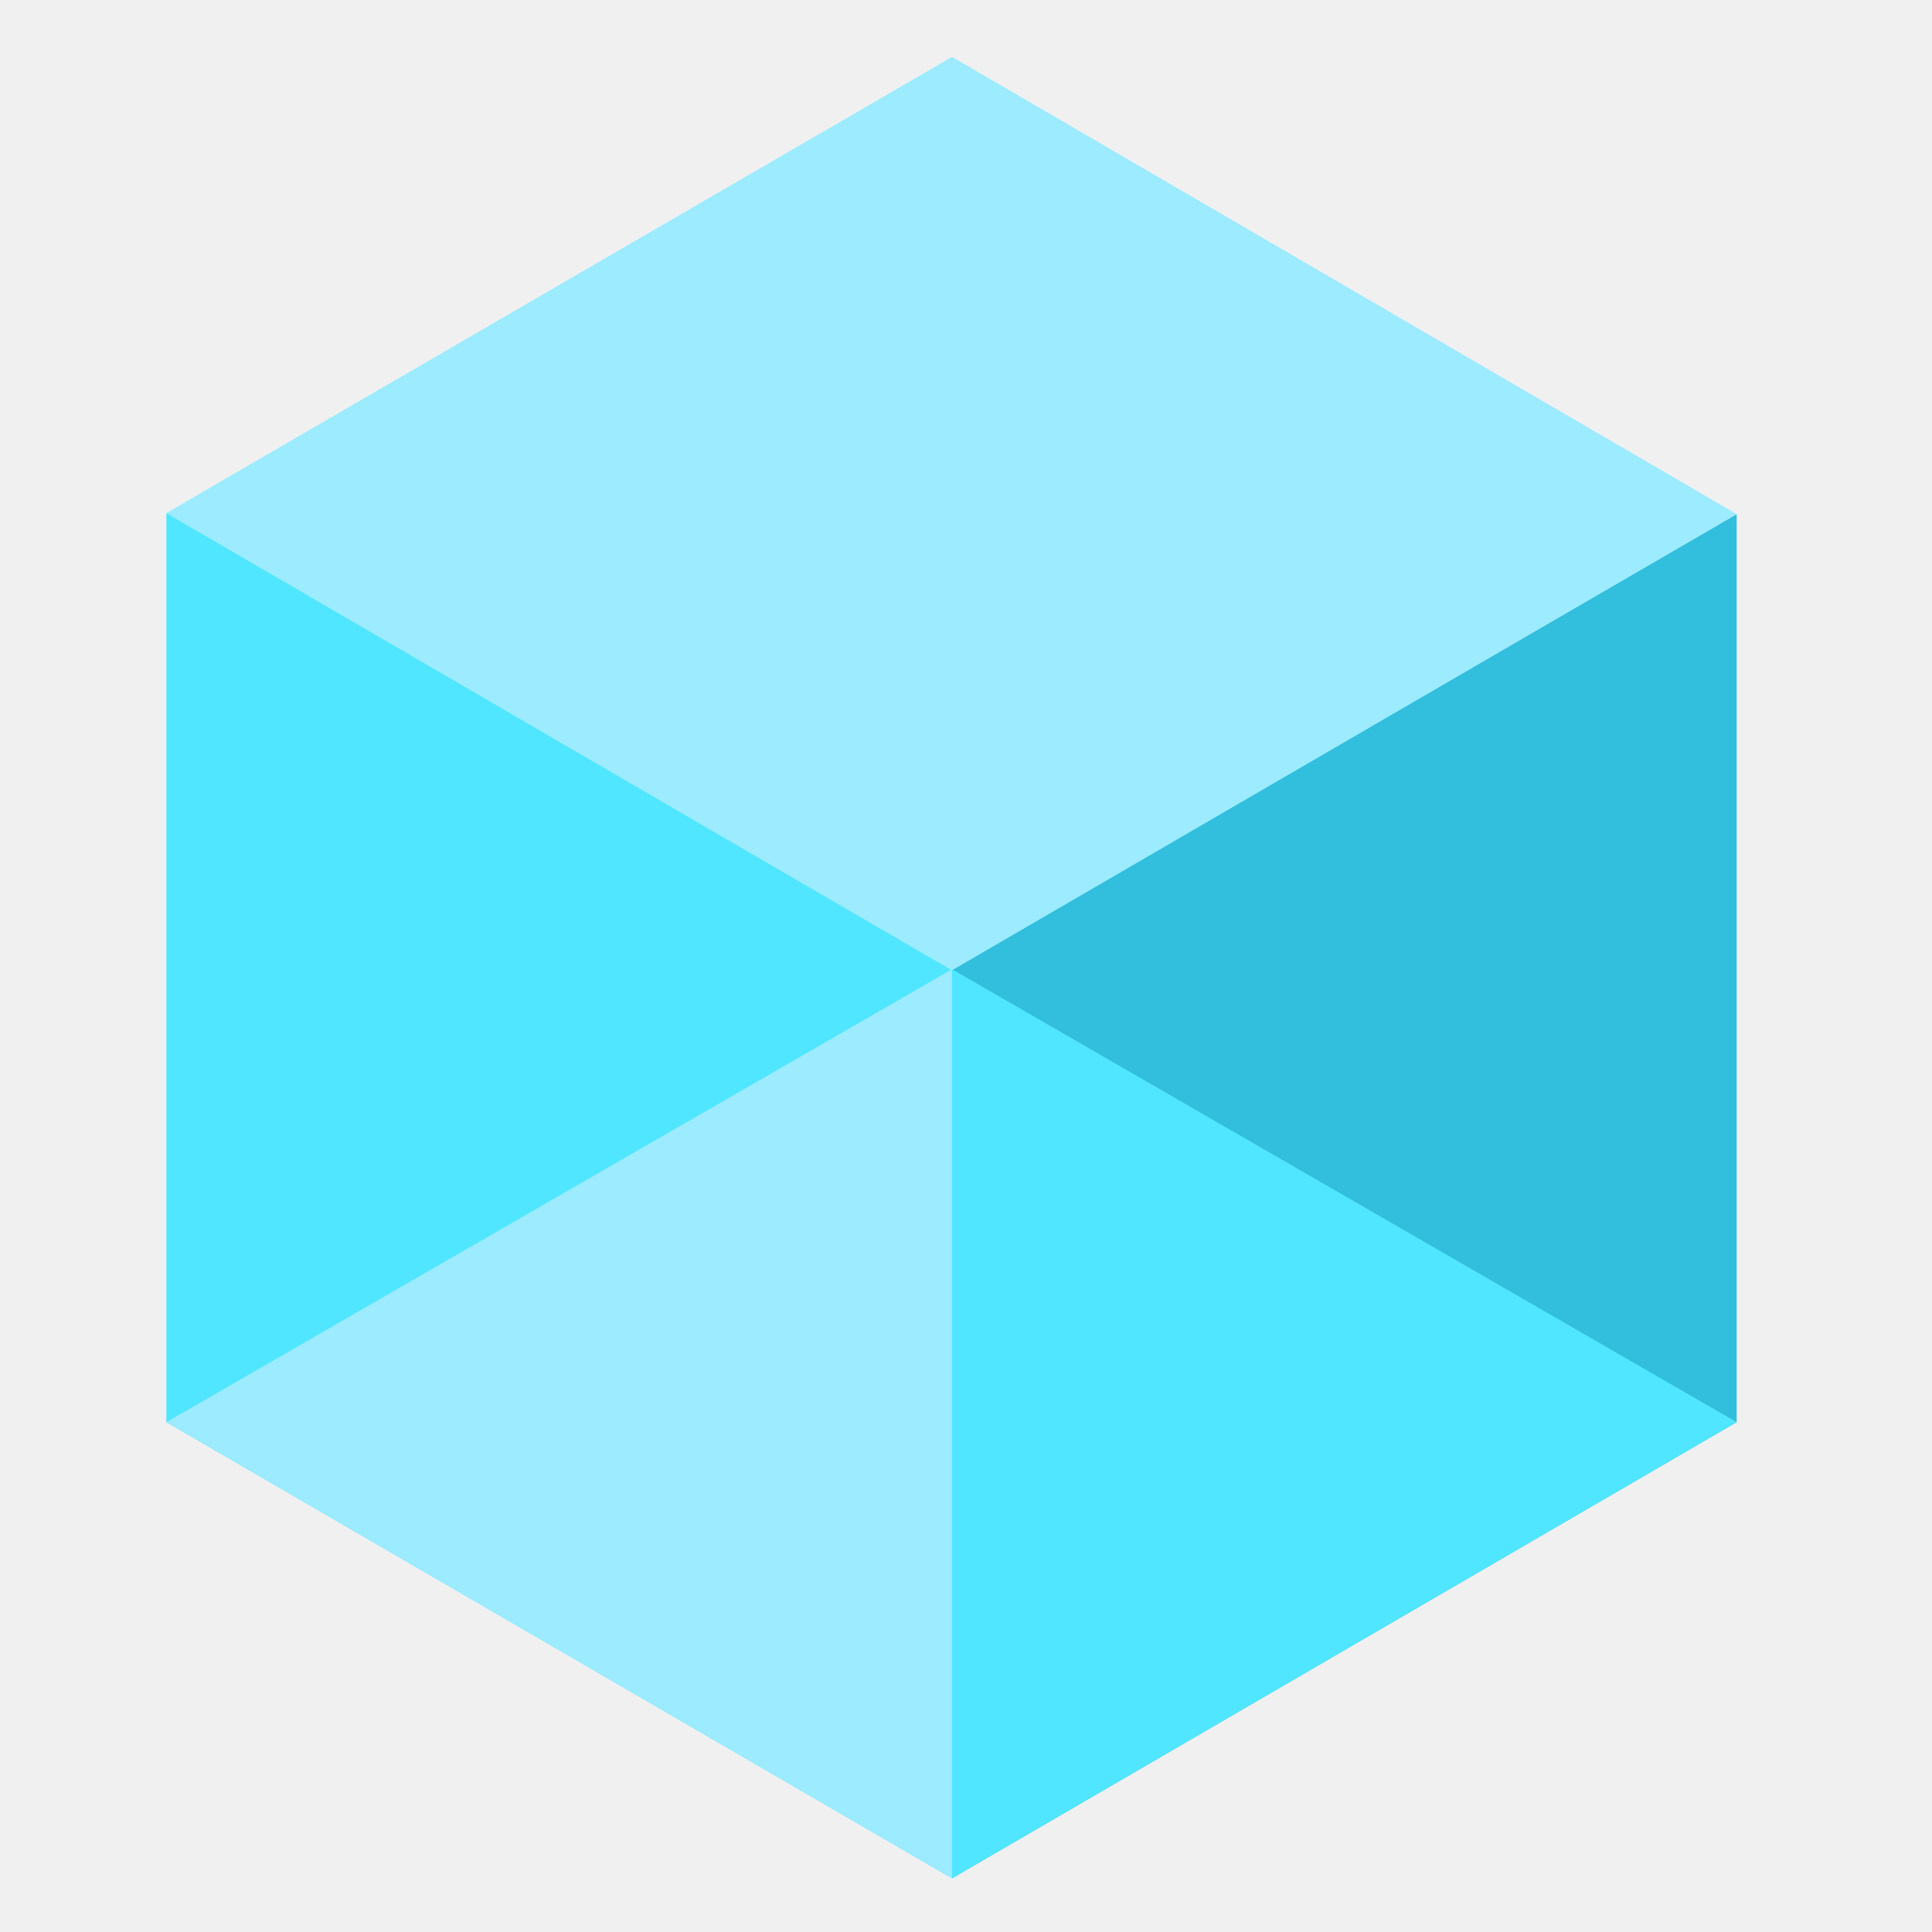
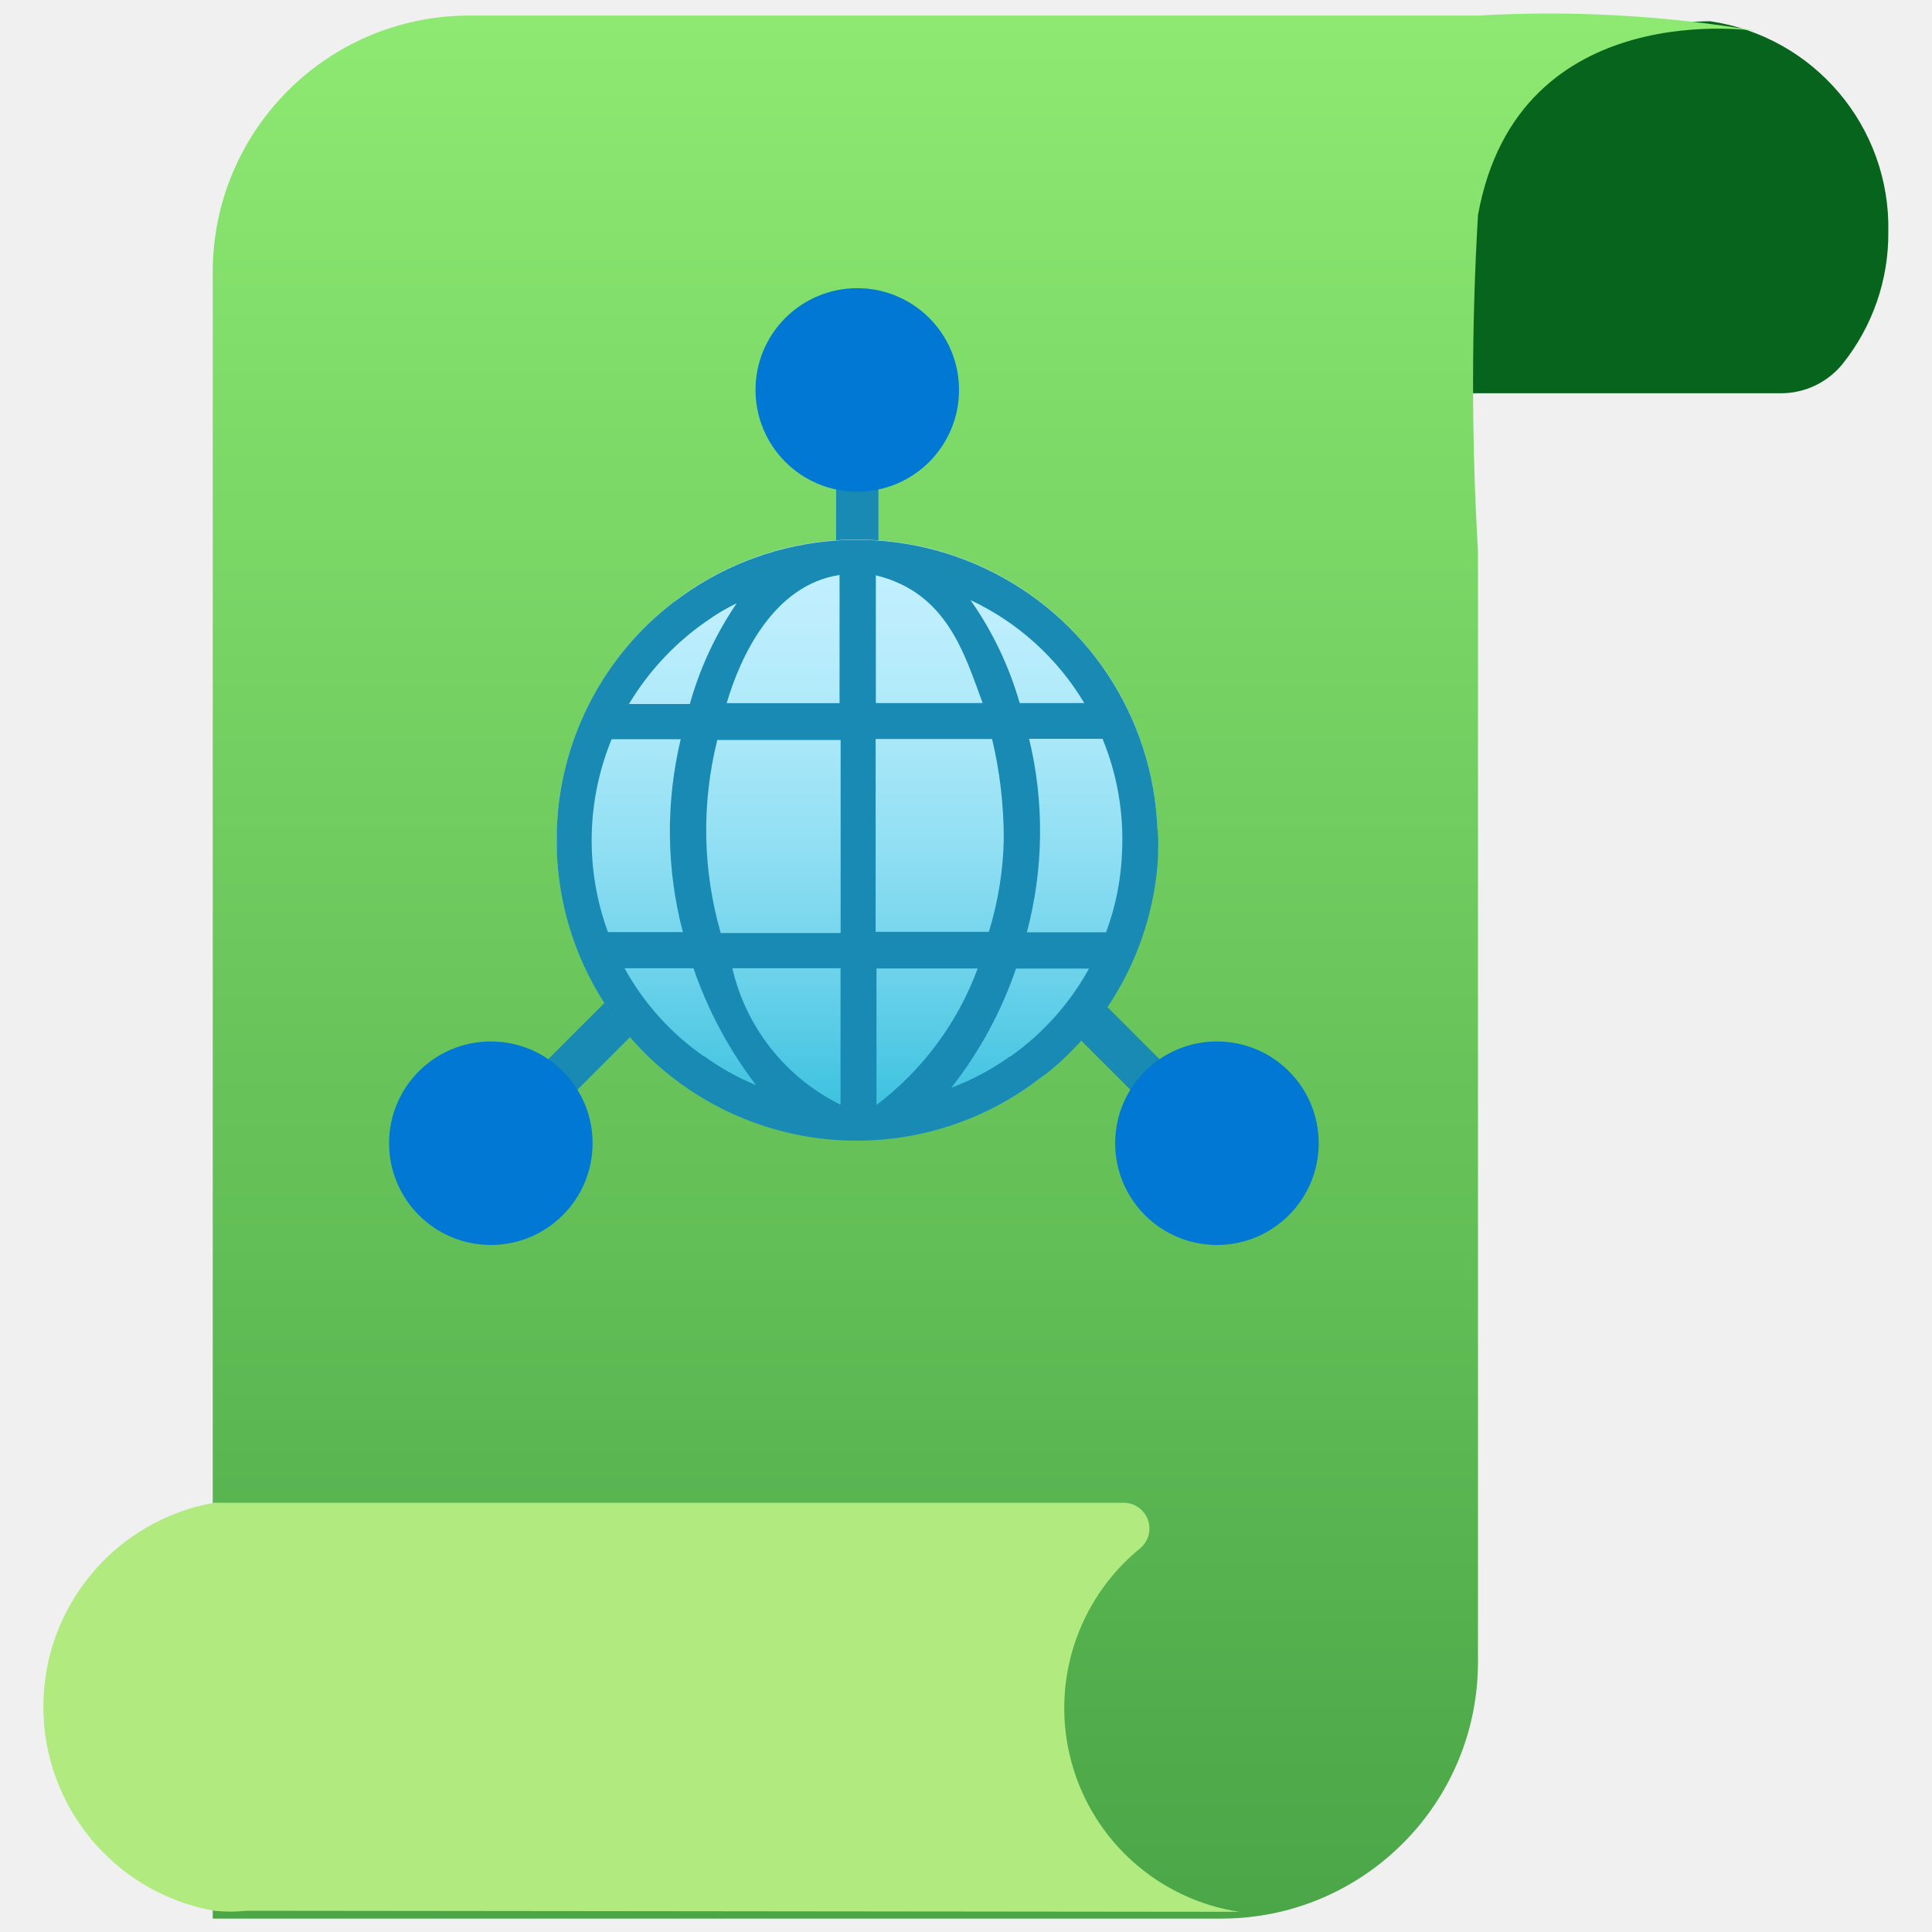
<svg xmlns="http://www.w3.org/2000/svg" viewBox="0 0 18 18" class="msportalfx-svg-placeholder" role="presentation" focusable="false">
  <g>
-     <path fill="#32bedd" d="M16.18 4.79v8.46L8.87 17.5V9.03l7.31-4.24z" />
-     <path fill="#9cebff" d="M16.18 4.79 8.87 9.04 1.55 4.78 8.87.53l7.31 4.26z" />
-     <path fill="#50e6ff" d="M8.87 9.04v8.46l-7.32-4.25V4.78l7.32 4.26z" />
-     <path fill="#9cebff" d="m1.55 13.25 7.32-4.22v8.47l-7.32-4.25z" />
-     <path fill="#50e6ff" d="M16.18 13.25 8.87 9.03v8.47l7.31-4.25z" />
+     <defs>
+       <linearGradient id="9f8829d3-0d22-4d01-8d8c-c654390232f5" x1="9.187" y1="17.875" x2="9.187" y2=".125" gradientUnits="userSpaceOnUse">
+         <stop offset="0" stop-color="#4aa647" />
+         <stop offset=".998" stop-color="#8de971" />
+       </linearGradient>
+       <linearGradient id="c85b8f6a-57aa-4432-9cf1-7f0f89297418" x1="-259.015" y1="-615.49" x2="-259.015" y2="-609.909" gradientTransform="translate(267 620.516)" gradientUnits="userSpaceOnUse">
+         <stop offset="0" stop-color="#c3f1ff" />
+         <stop offset=".134" stop-color="#bdeefd" />
+         <stop offset=".312" stop-color="#ace9f9" />
+         <stop offset=".513" stop-color="#91dff3" />
+         <stop offset=".732" stop-color="#6bd2ea" />
+         <stop offset=".963" stop-color="#3ac1df" />
+         <stop offset="1" stop-color="#32bedd" />
+       </linearGradient>
+     </defs>
+     <path d="M13.531 2.62A2.41 2.41 0 0 1 15.933.198a1.942 1.942 0 0 1 1.66 1.963c.004.448-.148.883-.428 1.232a.739.739 0 0 1-.574.271h-3.132l.073-1.044Z" fill="#07641d" />
+     <path d="M13.75.145H4.352a2.391 2.391 0 0 0-2.37 2.391v15.339h9.397a2.391 2.391 0 0 0 2.391-2.391V5.136a26.825 26.825 0 0 1 0-3.132C14.146-.074 16.391.292 16.391.292a11.628 11.628 0 0 0-2.642-.146Z" fill="url(#9f8829d3-0d22-4d01-8d8c-c654390232f5)" />
+     <path d="M11.547 17.812a1.92 1.92 0 0 1-.929-3.383.24.24 0 0 0-.156-.428H1.993a1.931 1.931 0 0 0 0 3.801c.101.011.202.011.303 0l9.251.01Z" fill="#b1eb80" />
+     <path d="M11.528 11.069a.197.197 0 0 1-.139-.058L9.84 9.462a.196.196 0 0 1 .004-.278.198.198 0 0 1 .275 0l1.549 1.549a.197.197 0 0 1-.139.337Z" fill="#198ab3" />
+     <path d="M11.338 11.599a.948.948 0 1 1 0-1.896.948.948 0 0 1 0 1.896Z" fill="#0078d4" />
+     <path d="M7.987 6.494a.197.197 0 0 1-.197-.197V4.106a.197.197 0 0 1 .394 0v2.191a.197.197 0 0 1-.197.197Zm-3.604 4.575a.197.197 0 0 1-.139-.337l1.549-1.549a.196.196 0 1 1 .278.278L4.522 11.01a.197.197 0 0 1-.139.058Z" fill="#198ab3" />
+     <path d="M4.573 11.599a.948.948 0 1 0 0-1.896.948.948 0 0 0 0 1.896Zm3.414-7.018a.948.948 0 1 0-.948-.948c0 .524.425.948.948.948Z" fill="#0078d4" />
+     <circle cx="7.985" cy="7.826" r="2.799" fill="url(#c85b8f6a-57aa-4432-9cf1-7f0f89297418)" />
+     <path d="M10.783 7.723a2.8 2.8 0 0 0-4.5-2.117c-.004 0-.008.004-.012.008a2.786 2.786 0 0 0-1.08 2.044c-.004.053-.004.11-.004.166s0 .118.004.178a2.796 2.796 0 0 0 4.508 2.036 1.23 1.23 0 0 0 .073-.053 2.801 2.801 0 0 0 1.016-1.979l.003-.162c-.003-.041-.003-.083-.006-.122Zm-.68-1.173H9.5a3.198 3.198 0 0 0-.458-.959c.441.207.81.541 1.06.959Zm-.948 0H8.16V5.36c.664.162.825.732.995 1.19ZM7.822 5.357v1.194H6.77c.127-.43.434-1.101 1.052-1.194Zm-1.189.395c.074-.049.151-.093.231-.132a3.193 3.193 0 0 0-.437.939H5.86a2.5 2.5 0 0 1 .775-.807h-.002Zm-.939 1.135h.648a3.704 3.704 0 0 0 .02 1.797h-.698a2.48 2.48 0 0 1 .035-1.798h-.005Zm.866 2.956a2.415 2.415 0 0 1-.741-.822h.642c.134.392.331.76.583 1.089a2.29 2.29 0 0 1-.481-.268h-.004Zm1.271.449a1.893 1.893 0 0 1-1.008-1.271h1.008v1.271Zm0-1.599H6.715a3.461 3.461 0 0 1-.032-1.799h1.149v1.799Zm.327-1.808h1.085c.073.306.109.62.109.935a3.157 3.157 0 0 1-.139.862H8.158V6.885Zm.008 3.407V9.023h.943a2.815 2.815 0 0 1-.942 1.271v-.002Zm1.243-.449a2.33 2.33 0 0 1-.546.291c.262-.333.466-.708.603-1.11h.68a2.443 2.443 0 0 1-.735.821v-.003Zm.895-1.157h-.737c.157-.59.164-1.21.021-1.803h.684c.137.333.199.692.182 1.052a2.39 2.39 0 0 1-.148.748v.003Z" fill="#198ab3" />
  </g>
  <style>.msportalfx-svg-c01{fill:#fff}.msportalfx-svg-c02{fill:#e5e5e5}.msportalfx-svg-c03{fill:#a0a1a2}.msportalfx-svg-c04{fill:#7a7a7a}.msportalfx-svg-c05{fill:#3e3e3e}.msportalfx-svg-c06{fill:#1e1e1e}.msportalfx-svg-c07{fill:#0f0f0f}.msportalfx-svg-c08{fill:#ba141a}.msportalfx-svg-c09{fill:#dd5900}.msportalfx-svg-c10{fill:#ff8c00}.msportalfx-svg-c11{fill:#fcd116}.msportalfx-svg-c12{fill:#fee087}.msportalfx-svg-c13{fill:#b8d432}.msportalfx-svg-c14,.msportalfx-svg-c32{fill:#57a300}.msportalfx-svg-c15{fill:#59b4d9}.msportalfx-svg-c16{fill:#3999c6}.msportalfx-svg-c17{fill:#804998}.msportalfx-svg-c18{fill:#ec008c}.msportalfx-svg-c19{fill:#0072c6}.msportalfx-svg-c20{fill:#68217a}.msportalfx-svg-c21{fill:#00188f}.msportalfx-svg-c22{fill:#e81123}.fxs-mode-light .msportalfx-svg-c22{fill:#a4262c}.msportalfx-svg-c23{fill:#cae3f3}.msportalfx-svg-c24{fill:#59aed3}.msportalfx-svg-c25{fill:#4c3b12}.msportalfx-svg-c26{fill:#be9555}.msportalfx-svg-c27{fill:#4f4d52}.msportalfx-svg-c28{fill:#ef6f59}.msportalfx-svg-c29{fill:#f7cb64}.msportalfx-svg-c30{fill:#fdd8db}.msportalfx-svg-c31{fill:#f6ffec}.msportalfx-svg-c33{fill:#8a2da5}.msportalfx-svg-c34{fill:#e00b1c}.msportalfx-svg-c35{fill:#015cda}.msportalfx-svg-c36{fill:#5db300}.msportalfx-svg-c97{fill:#ffb900}.msportalfx-svg-c98{fill:#00a4ef}.msportalfx-svg-c99{fill:#f25022}.msportalfx-inverted-theme .msportalfx-svg-c05,.fxs-theme-dark .msportalfx-svg-c05{fill:#777}.msportalfx-inverted-theme .msportalfx-svg-c07,.fxs-theme-dark .msportalfx-svg-c07{fill:#f2f2f2}.msportalfx-svg-palette-white{fill:#fff}.msportalfx-svg-palette-blue{fill:#015cda}.msportalfx-svg-palette-black{fill:#1e1e1e}.msportalfx-svg-palette-green{fill:#57a300}.msportalfx-svg-palette-gray{fill:#a0a1a2}.msportalfx-svg-palette-inherit{fill:inherit}.msportalfx-svg-badge{position:absolute;left:0;bottom:0;min-height:10px;min-width:10px}.fxc-menu-icon&gt;.msportalfx-svg-badge{left:-2px;bottom:-2px;min-height:8px;min-width:8px}.msportalfx-svg-disabled{filter:grayscale(100%)}.msportalfx-svg-loading-square{animation:ProgressFlagAnimation 1.45s infinite ease-in-out;transform-origin:50%}.msportalfx-svg-loading-square:nth-child(1){animation-delay:0s}.msportalfx-svg-loading-square:nth-child(2){animation-delay:.2s}.msportalfx-svg-loading-square:nth-child(3){animation-delay:.4s}@keyframes ProgressFlagAnimation{0%{transform:scale(1);opacity:.3}36.1%{transform:scale(1.06);opacity:1}50%{transform:scale(1.06);opacity:1}86.1%{transform:scale(1);opacity:.3}}.msportalfx-svg-flip-horizontal&gt;svg,svg.msportalfx-svg-flip-horizontal{transform:scaleX(-1)}.msportalfx-svg-fabric-rotate360{animation:ImageRotation 1.3s cubic-bezier(.53,.21,.29,.67) infinite}@keyframes ImageRotation{0%{transform:rotate(-45deg)}100%{transform:rotate(315deg)}}.fxs-svg-number .msportalfx-font-bold{font-size:10px;fill:#0065ad}.fxs-svg-number .fxs-svg-circle{stroke-width:0%;fill:#0078d4}.fxs-svg-number .fxs-svg-text{fill:#fff;font-size:10px}.fxs-svg-number.msportalfx-svg-disabled{filter:grayscale(0%)}.fxs-svg-number.msportalfx-svg-disabled .fxs-svg-circle{fill:#fff;stroke-width:1px;stroke:#949494}.fxs-svg-number.msportalfx-svg-disabled .fxs-svg-text{fill:#949494}.fxs-theme-dark .fxs-svg-number .fxs-svg-text{fill:#0f0f0f}.fxs-theme-dark .fxs-svg-number .fxs-svg-circle{stroke-width:0%;fill:#0078d4}.fxs-theme-dark .fxs-svg-number.msportalfx-svg-disabled .fxs-svg-circle{fill:#0f0f0f;stroke-width:1px;stroke:#949494}.fxs-theme-dark .fxs-svg-number.msportalfx-svg-disabled .fxs-svg-text{fill:#949494}</style>
</svg>
